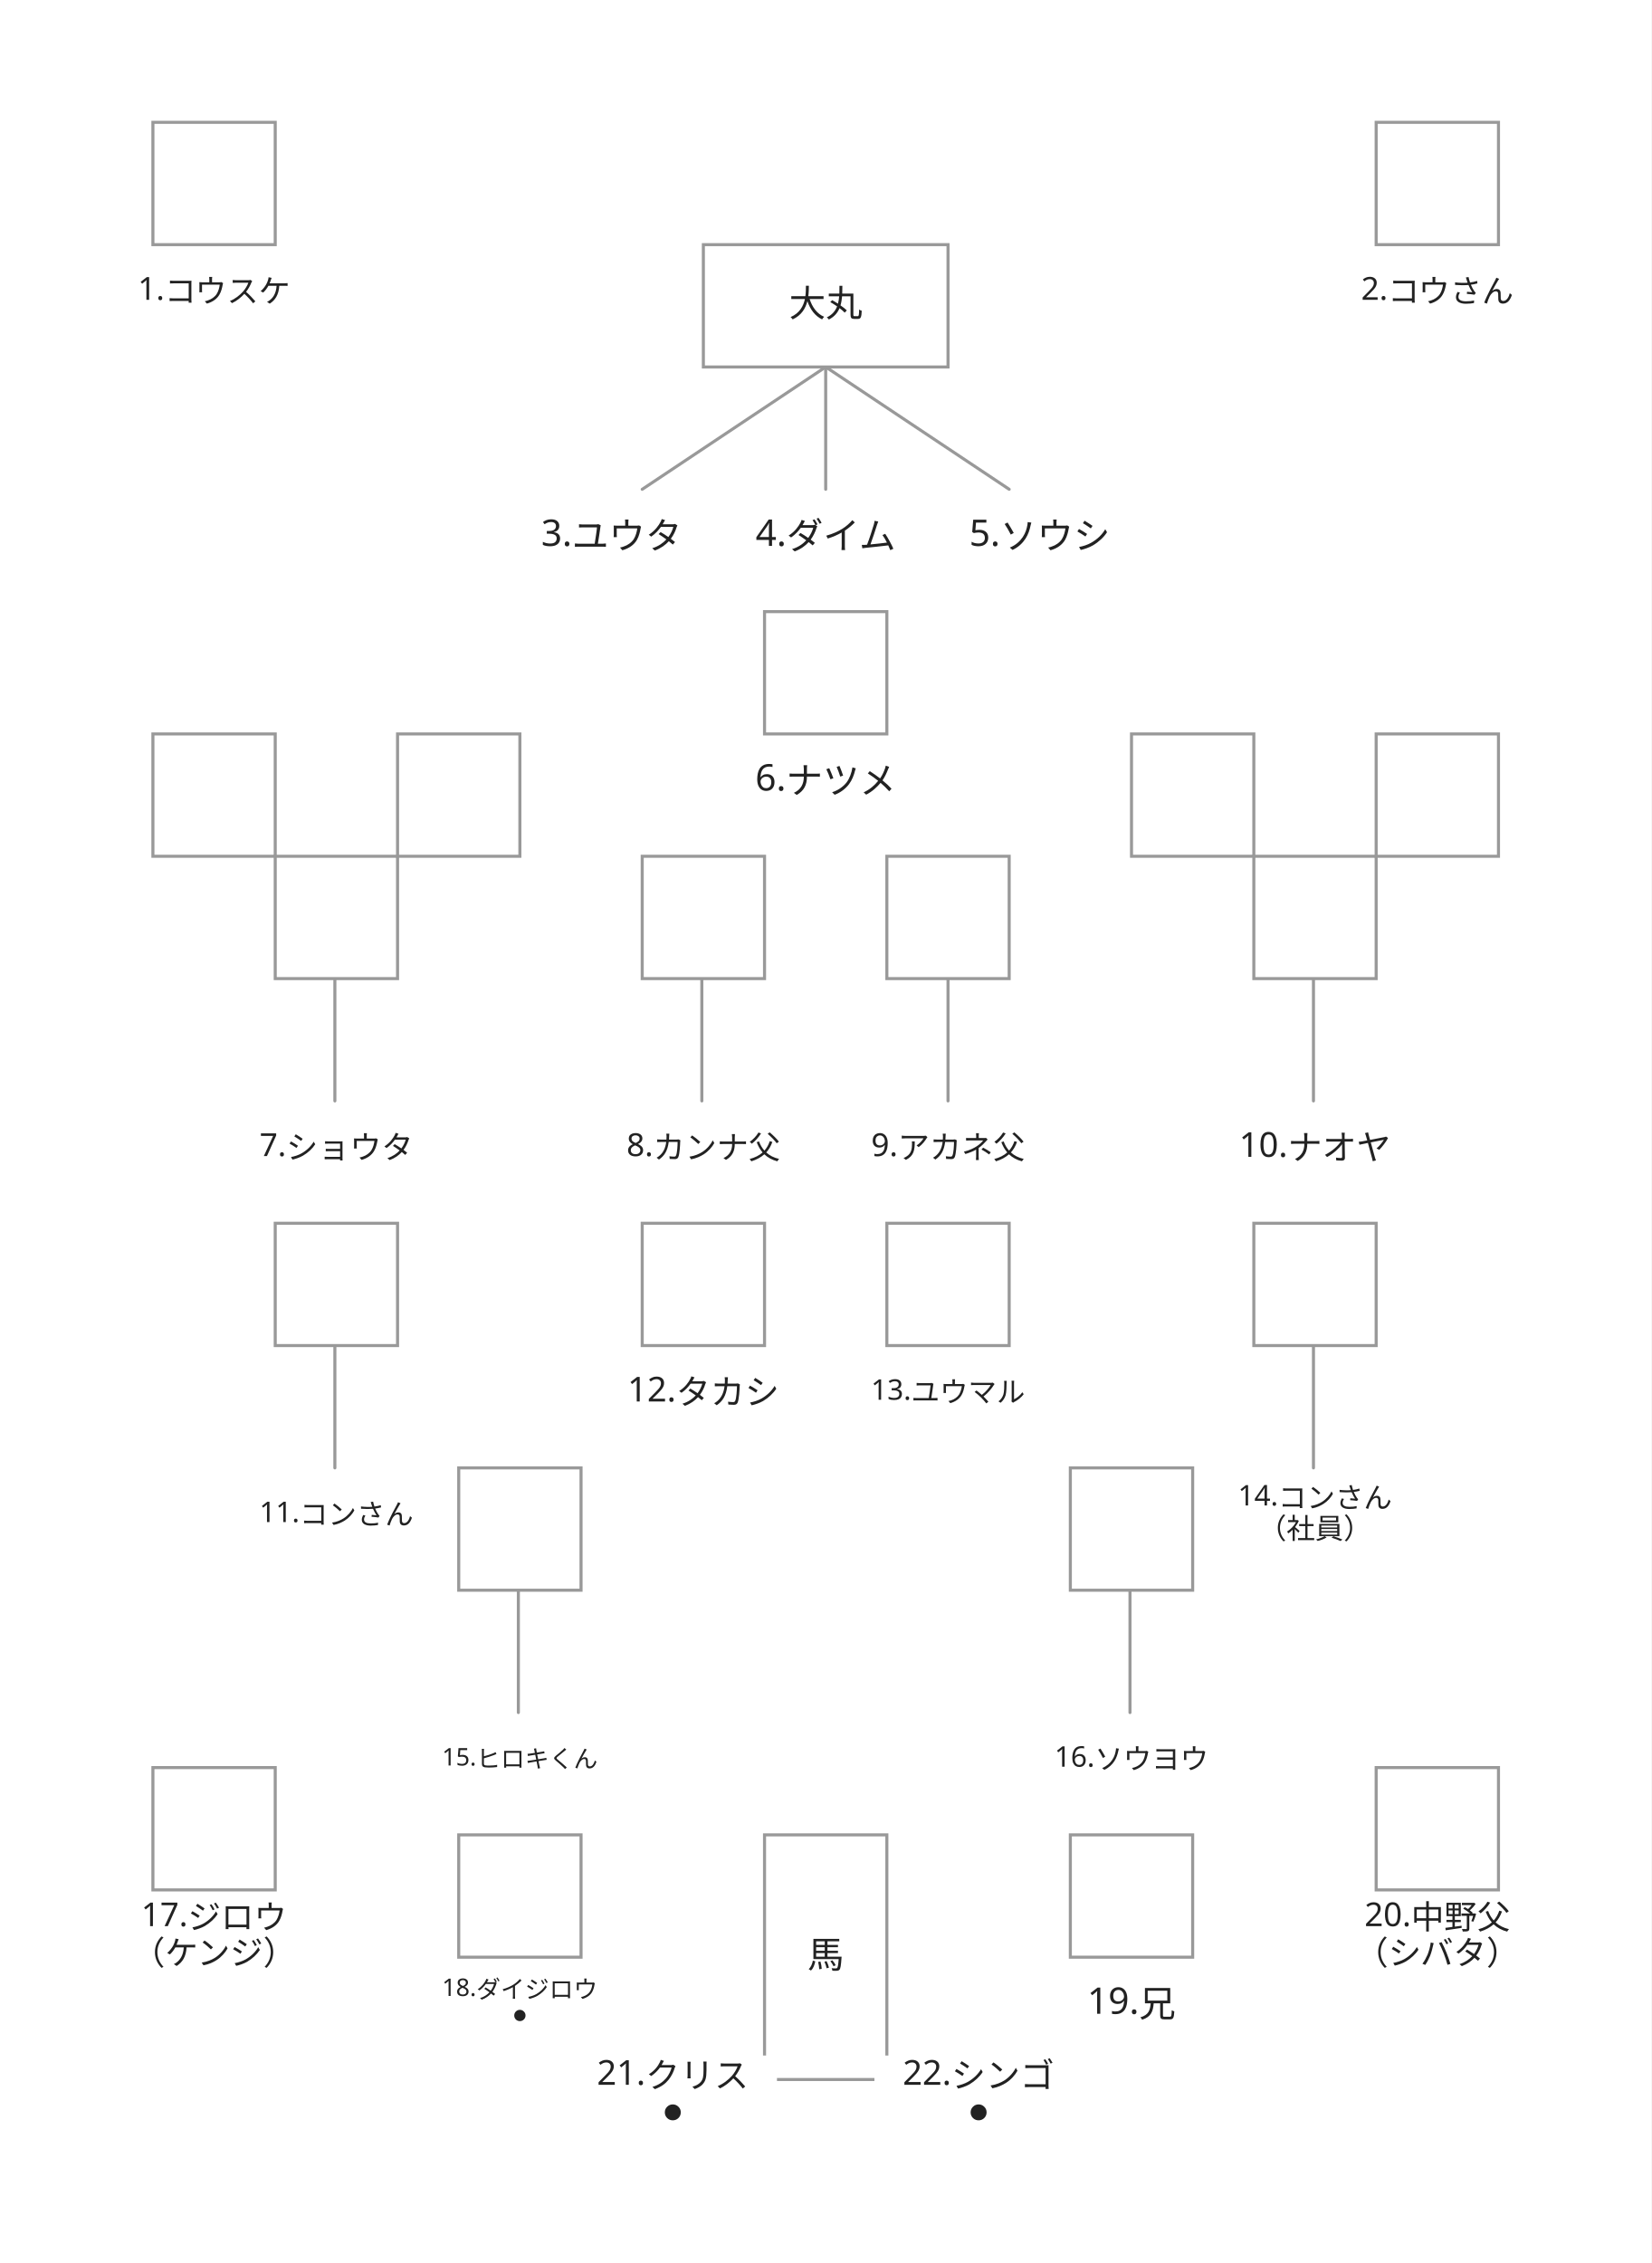
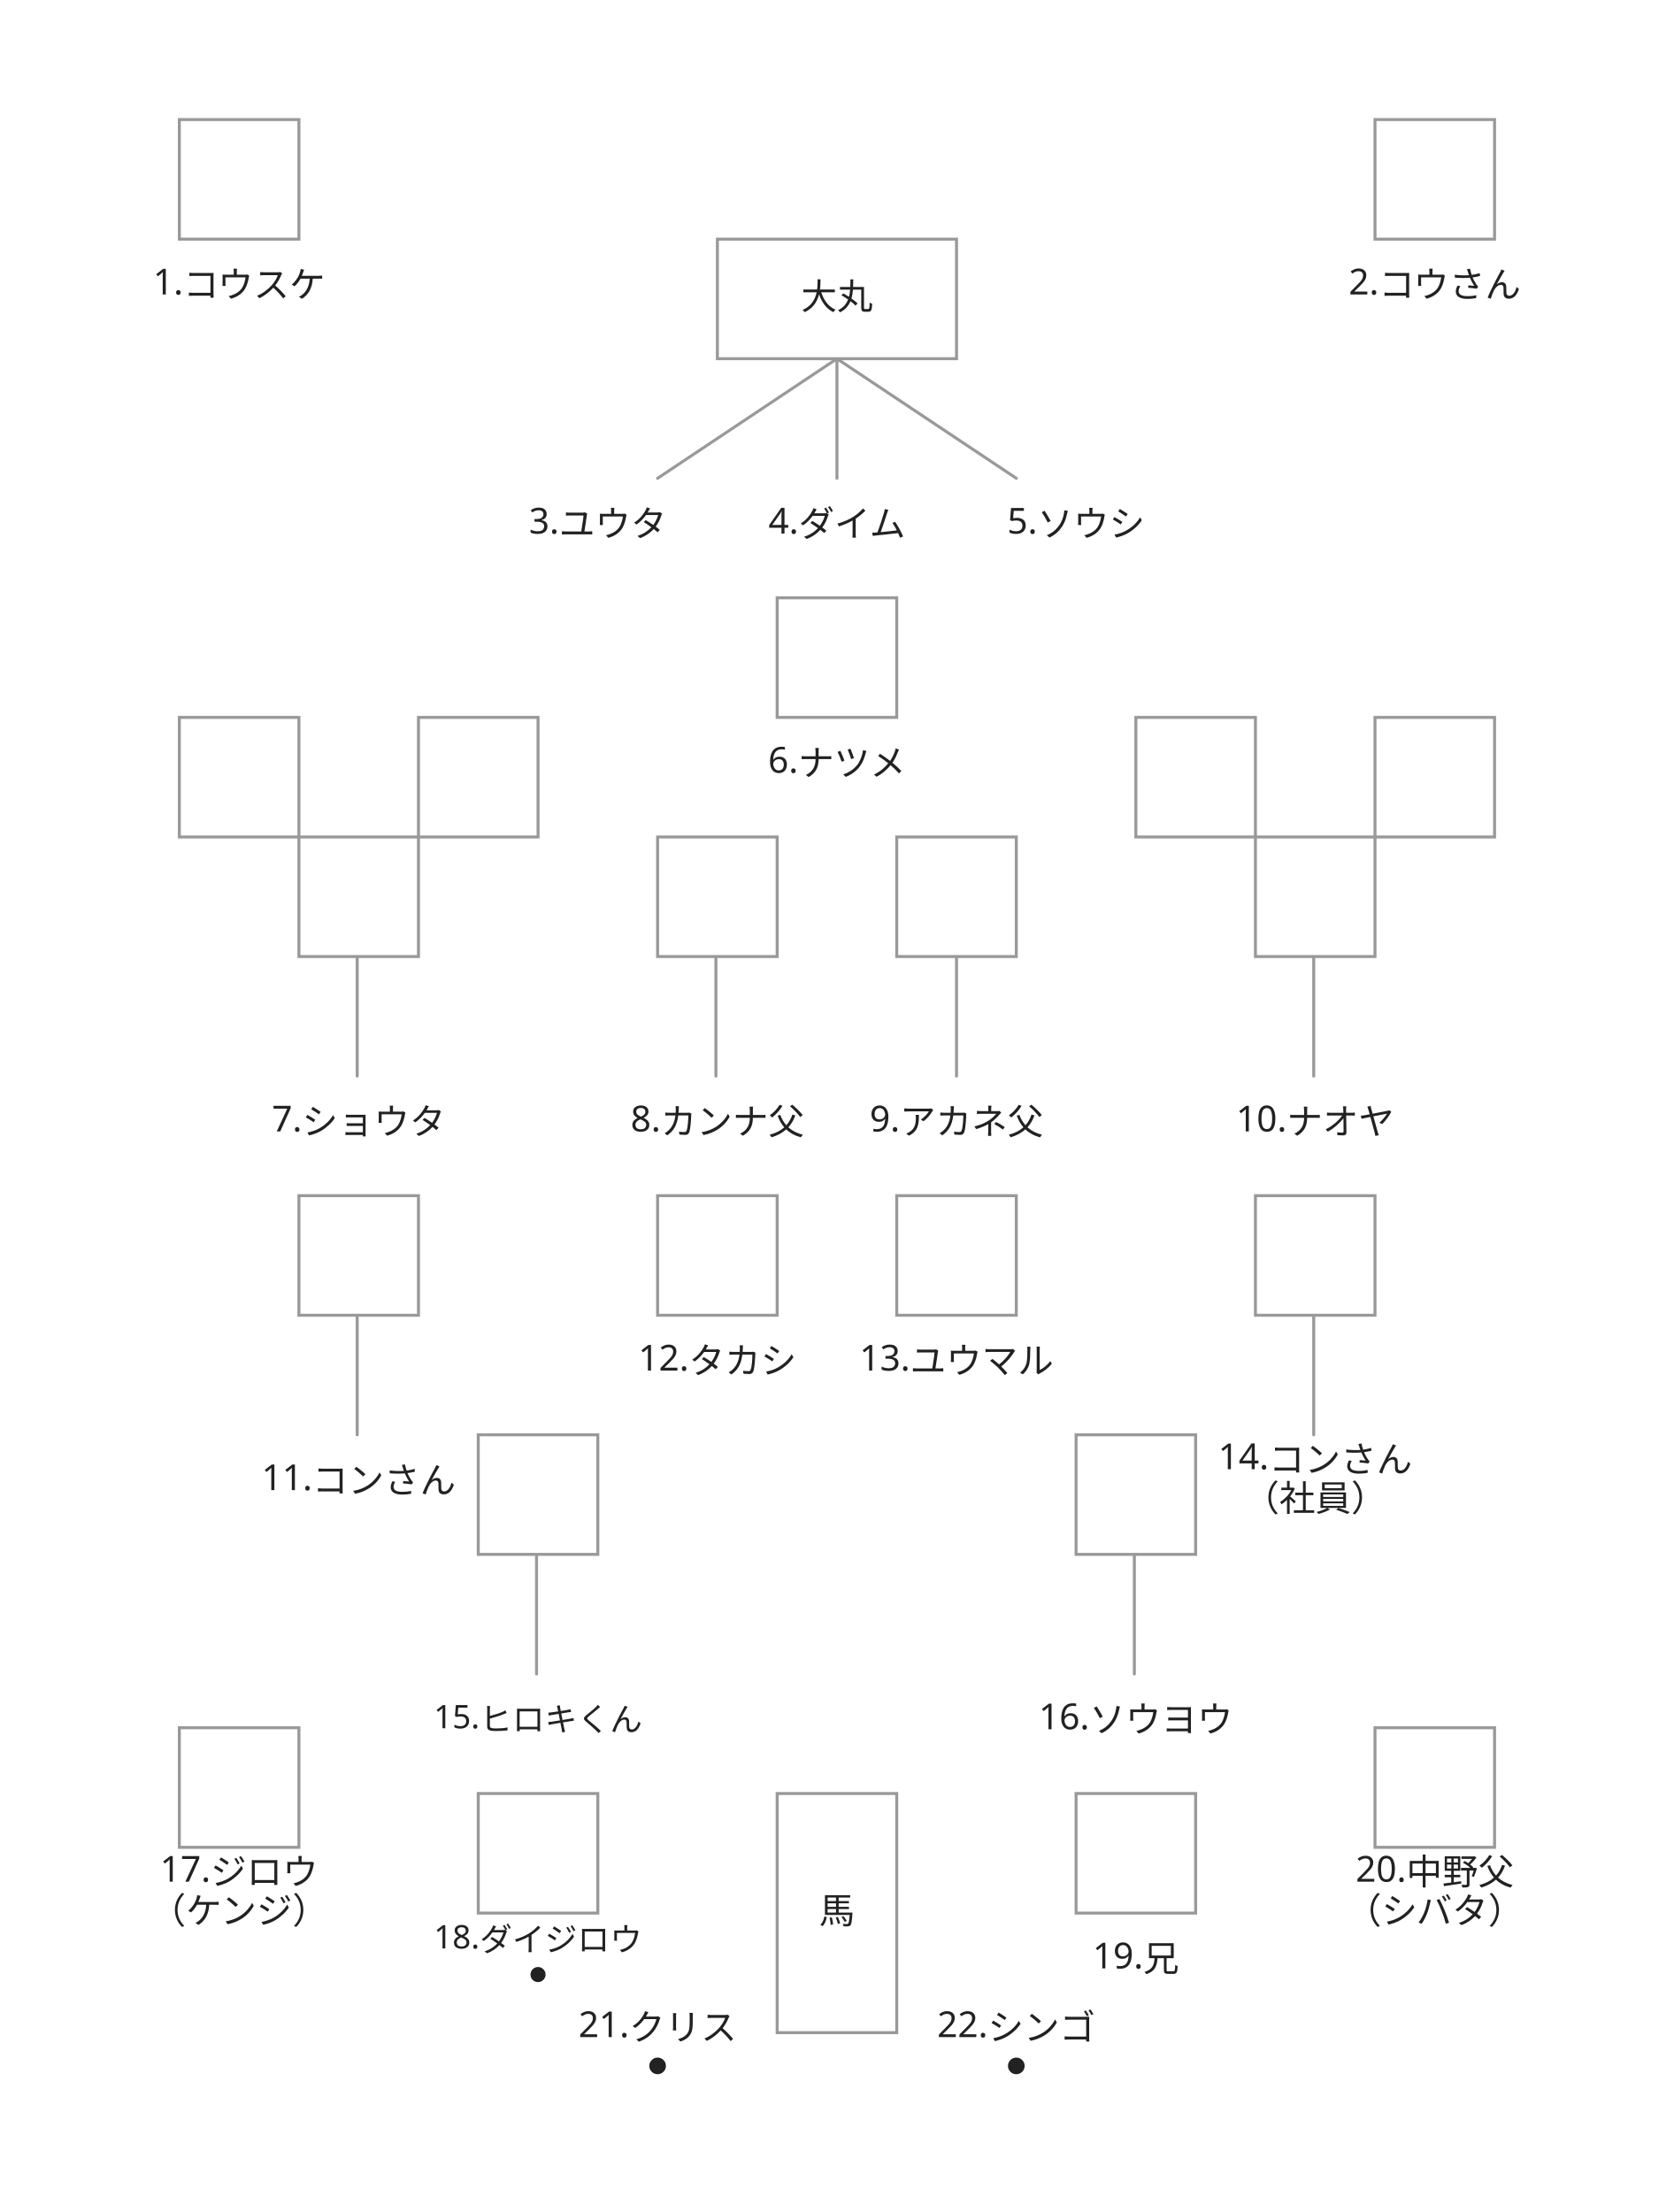
- <svg xmlns="http://www.w3.org/2000/svg" viewBox="30.0 -40.0 540.0 740.0" width="540" height="740" font-family="sans-serif">
-   <rect x="30.0" y="-40.0" width="540.0" height="740.0" fill="#ffffff" />
+ <svg xmlns="http://www.w3.org/2000/svg" viewBox="20.0 -40.0 560.0 740.0" width="560" height="740" font-family="sans-serif">
+   <rect x="20.0" y="-40.0" width="560.0" height="740.0" fill="#ffffff" />
  <defs>
    <marker id="arrow-blue" viewBox="0 0 10 10" refX="9" refY="5" markerWidth="7" markerHeight="7" orient="auto-start-reverse">
      <path d="M0,0 L10,5 L0,10 z" fill="#6c8ebf" />
    </marker>
    <marker id="arrow-green" viewBox="0 0 10 10" refX="9" refY="5" markerWidth="7" markerHeight="7" orient="auto-start-reverse">
      <path d="M0,0 L10,5 L0,10 z" fill="#82b366" />
    </marker>
  </defs>
  <path d="M 240.0,120.0 L 300.0,80.0" fill="none" stroke="#999999" stroke-width="1.0" stroke-linecap="round" stroke-linejoin="round" />
  <path d="M 300.0,120.0 L 300.0,80.0" fill="none" stroke="#999999" stroke-width="1.0" stroke-linecap="round" stroke-linejoin="round" />
  <path d="M 360.0,120.0 L 300.0,80.0" fill="none" stroke="#999999" stroke-width="1.0" stroke-linecap="round" stroke-linejoin="round" />
  <path d="M 259.5,320.0 L 259.5,280.0" fill="none" stroke="#999999" stroke-width="1.0" stroke-linecap="round" stroke-linejoin="round" />
  <path d="M 340.0,320.0 L 340.0,280.0" fill="none" stroke="#999999" stroke-width="1.0" stroke-linecap="round" stroke-linejoin="round" />
  <path d="M 139.5,320.0 L 139.5,280.0" fill="none" stroke="#999999" stroke-width="1.0" stroke-linecap="round" stroke-linejoin="round" />
  <path d="M 459.5,320.0 L 459.5,280.0" fill="none" stroke="#999999" stroke-width="1.0" stroke-linecap="round" stroke-linejoin="round" />
  <path d="M 139.5,440.0 L 139.5,400.0" fill="none" stroke="#999999" stroke-width="1.0" stroke-linecap="round" stroke-linejoin="round" />
  <path d="M 459.5,440.0 L 459.5,400.0" fill="none" stroke="#999999" stroke-width="1.0" stroke-linecap="round" stroke-linejoin="round" />
  <path d="M 199.5,520.0 L 199.5,480.0" fill="none" stroke="#999999" stroke-width="1.0" stroke-linecap="round" stroke-linejoin="round" />
  <path d="M 399.5,520.0 L 399.5,480.0" fill="none" stroke="#999999" stroke-width="1.0" stroke-linecap="round" stroke-linejoin="round" />
  <rect x="80.0" y="0.0" width="40.0" height="40.0" fill="#ffffff" stroke="#999999" stroke-width="1.0" />
  <rect x="80.0" y="200.0" width="40.0" height="40.0" fill="#ffffff" stroke="#999999" stroke-width="1.0" />
  <rect x="120.0" y="240.0" width="40.0" height="40.0" fill="#ffffff" stroke="#999999" stroke-width="1.0" />
  <rect x="160.0" y="200.0" width="40.0" height="40.0" fill="#ffffff" stroke="#999999" stroke-width="1.0" />
  <rect x="240.0" y="240.0" width="40.0" height="40.0" fill="#ffffff" stroke="#999999" stroke-width="1.0" />
  <rect x="320.0" y="240.0" width="40.0" height="40.0" fill="#ffffff" stroke="#999999" stroke-width="1.0" />
  <rect x="280.0" y="160.0" width="40.0" height="40.0" fill="#ffffff" stroke="#999999" stroke-width="1.0" />
  <rect x="260.0" y="40.0" width="80.0" height="40.0" fill="#ffffff" stroke="#999999" stroke-width="1.0" />
  <text x="300.0" y="63.5" font-size="12" text-anchor="middle" fill="#222222">大丸</text>
-   <rect x="199.5" y="128.3" width="61.0" height="13.2" fill="#ffffff" />
-   <text x="230.0" y="138.5" font-size="12" text-anchor="middle" fill="#222222">3.ユウタ</text>
+   <rect x="189.5" y="128.3" width="61.0" height="13.2" fill="#ffffff" />
+   <text x="220.0" y="138.5" font-size="12" text-anchor="middle" fill="#222222">3.ユウタ</text>
  <rect x="269.5" y="128.3" width="61.0" height="13.2" fill="#ffffff" />
  <text x="300.0" y="138.5" font-size="12" text-anchor="middle" fill="#222222">4.ダイム</text>
-   <rect x="339.5" y="128.3" width="61.0" height="13.2" fill="#ffffff" />
-   <text x="370.0" y="138.5" font-size="12" text-anchor="middle" fill="#222222">5.ソウシ</text>
-   <rect x="68.404" y="49.202" width="63.192" height="11.423" fill="#ffffff" />
-   <text x="100.0" y="58.029" font-size="10.385" text-anchor="middle" fill="#222222">1.コウスケ</text>
+   <rect x="349.5" y="128.3" width="61.0" height="13.2" fill="#ffffff" />
+   <text x="380.0" y="138.5" font-size="12" text-anchor="middle" fill="#222222">5.ソウシ</text>
+   <rect x="63.8" y="48.3" width="72.4" height="13.2" fill="#ffffff" />
+   <text x="100.0" y="58.5" font-size="12" text-anchor="middle" fill="#222222">1.コウスケ</text>
  <rect x="480.0" y="0.0" width="40.0" height="40.0" fill="#ffffff" stroke="#999999" stroke-width="1.0" />
-   <rect x="468.404" y="49.202" width="63.192" height="11.423" fill="#ffffff" />
-   <text x="500.0" y="58.029" font-size="10.385" text-anchor="middle" fill="#222222">2.コウさん</text>
+   <rect x="463.8" y="48.3" width="72.4" height="13.2" fill="#ffffff" />
+   <text x="500.0" y="58.5" font-size="12" text-anchor="middle" fill="#222222">2.コウさん</text>
  <rect x="269.5" y="208.3" width="61.0" height="13.2" fill="#ffffff" />
  <text x="300.0" y="218.5" font-size="12" text-anchor="middle" fill="#222222">6.ナツメ</text>
  <rect x="400.0" y="200.0" width="40.0" height="40.0" fill="#ffffff" stroke="#999999" stroke-width="1.0" />
  <rect x="440.0" y="240.0" width="40.0" height="40.0" fill="#ffffff" stroke="#999999" stroke-width="1.0" />
  <rect x="480.0" y="200.0" width="40.0" height="40.0" fill="#ffffff" stroke="#999999" stroke-width="1.0" />
-   <rect x="108.404" y="329.202" width="63.192" height="11.423" fill="#ffffff" />
-   <text x="140.0" y="338.029" font-size="10.385" text-anchor="middle" fill="#222222">7.ショウタ</text>
-   <rect x="228.404" y="329.202" width="63.192" height="11.423" fill="#ffffff" />
-   <text x="260.0" y="338.029" font-size="10.385" text-anchor="middle" fill="#222222">8.カンナ父</text>
-   <rect x="308.404" y="329.202" width="63.192" height="11.423" fill="#ffffff" />
-   <text x="340.0" y="338.029" font-size="10.385" text-anchor="middle" fill="#222222">9.アカネ父</text>
-   <rect x="425.938" y="328.719" width="68.125" height="12.375" fill="#ffffff" />
-   <text x="460.0" y="338.281" font-size="11.25" text-anchor="middle" fill="#222222">10.ナオヤ</text>
+   <rect x="103.8" y="328.3" width="72.4" height="13.2" fill="#ffffff" />
+   <text x="140.0" y="338.5" font-size="12" text-anchor="middle" fill="#222222">7.ショウタ</text>
+   <rect x="223.8" y="328.3" width="72.4" height="13.2" fill="#ffffff" />
+   <text x="260.0" y="338.5" font-size="12" text-anchor="middle" fill="#222222">8.カンナ父</text>
+   <rect x="303.8" y="328.3" width="72.4" height="13.2" fill="#ffffff" />
+   <text x="340.0" y="338.5" font-size="12" text-anchor="middle" fill="#222222">9.アカネ父</text>
+   <rect x="423.8" y="328.3" width="72.4" height="13.2" fill="#ffffff" />
+   <text x="460.0" y="338.5" font-size="12" text-anchor="middle" fill="#222222">10.ナオヤ</text>
  <rect x="120.0" y="360.0" width="40.0" height="40.0" fill="#ffffff" stroke="#999999" stroke-width="1.0" />
-   <rect x="107.043" y="449.802" width="65.914" height="10.241" fill="#ffffff" />
-   <text x="140.0" y="457.716" font-size="9.31" text-anchor="middle" fill="#222222">11.コンさん</text>
+   <rect x="98.1" y="448.3" width="83.8" height="13.2" fill="#ffffff" />
+   <text x="140.0" y="458.5" font-size="12" text-anchor="middle" fill="#222222">11.コンさん</text>
  <rect x="240.0" y="360.0" width="40.0" height="40.0" fill="#ffffff" stroke="#999999" stroke-width="1.0" />
-   <rect x="225.938" y="408.719" width="68.125" height="12.375" fill="#ffffff" />
-   <text x="260.0" y="418.281" font-size="11.25" text-anchor="middle" fill="#222222">12.タカシ</text>
+   <rect x="223.8" y="408.3" width="72.4" height="13.2" fill="#ffffff" />
+   <text x="260.0" y="418.5" font-size="12" text-anchor="middle" fill="#222222">12.タカシ</text>
  <rect x="320.0" y="360.0" width="40.0" height="40.0" fill="#ffffff" stroke="#999999" stroke-width="1.0" />
-   <rect x="307.043" y="409.802" width="65.914" height="10.241" fill="#ffffff" />
-   <text x="340.0" y="417.716" font-size="9.31" text-anchor="middle" fill="#222222">13.ユウマル</text>
+   <rect x="298.1" y="408.3" width="83.8" height="13.2" fill="#ffffff" />
+   <text x="340.0" y="418.5" font-size="12" text-anchor="middle" fill="#222222">13.ユウマル</text>
  <rect x="440.0" y="360.0" width="40.0" height="40.0" fill="#ffffff" stroke="#999999" stroke-width="1.0" />
-   <rect x="427.043" y="444.371" width="65.914" height="10.241" fill="#ffffff" />
-   <text x="460.0" y="452.284" font-size="9.31" text-anchor="middle" fill="#222222">14.コンさん</text>
-   <rect x="440.31" y="455.233" width="39.379" height="10.241" fill="#ffffff" />
-   <text x="460.0" y="463.147" font-size="9.31" text-anchor="middle" fill="#222222">（社員）</text>
+   <rect x="418.1" y="441.3" width="83.8" height="13.2" fill="#ffffff" />
+   <text x="460.0" y="451.5" font-size="12" text-anchor="middle" fill="#222222">14.コンさん</text>
+   <rect x="435.2" y="455.3" width="49.6" height="13.2" fill="#ffffff" />
+   <text x="460.0" y="465.5" font-size="12" text-anchor="middle" fill="#222222">（社員）</text>
  <rect x="180.0" y="440.0" width="40.0" height="40.0" fill="#ffffff" stroke="#999999" stroke-width="1.0" />
-   <rect x="167.824" y="530.566" width="64.353" height="8.735" fill="#ffffff" />
-   <text x="200.0" y="537.316" font-size="7.941" text-anchor="middle" fill="#222222">15.ヒロキくん</text>
+   <rect x="156.647" y="528.924" width="86.706" height="11.971" fill="#ffffff" />
+   <text x="200.0" y="538.174" font-size="10.882" text-anchor="middle" fill="#222222">15.ヒロキくん</text>
  <rect x="380.0" y="440.0" width="40.0" height="40.0" fill="#ffffff" stroke="#999999" stroke-width="1.0" />
-   <rect x="367.043" y="529.802" width="65.914" height="10.241" fill="#ffffff" />
-   <text x="400.0" y="537.716" font-size="9.31" text-anchor="middle" fill="#222222">16.ソウヨウ</text>
+   <rect x="358.1" y="528.3" width="83.8" height="13.2" fill="#ffffff" />
+   <text x="400.0" y="538.5" font-size="12" text-anchor="middle" fill="#222222">16.ソウヨウ</text>
  <rect x="180.0" y="560.0" width="40.0" height="40.0" fill="#ffffff" stroke="#999999" stroke-width="1.0" />
  <rect x="280.0" y="560.0" width="40.0" height="80.0" fill="#ffffff" stroke="#999999" stroke-width="1.0" />
  <text x="300.0" y="603.5" font-size="12" text-anchor="middle" fill="#222222">馬</text>
-   <rect x="167.824" y="605.934" width="64.353" height="8.735" fill="#ffffff" />
-   <text x="200.0" y="612.684" font-size="7.941" text-anchor="middle" fill="#222222">18.ダイジロウ</text>
-   <rect x="190.456" y="615.199" width="19.088" height="8.735" fill="#ffffff" />
-   <text x="200.0" y="621.949" font-size="7.941" text-anchor="middle" fill="#222222">⚫︎</text>
-   <rect x="215.938" y="632.156" width="68.125" height="12.375" fill="#ffffff" />
-   <text x="250.0" y="641.719" font-size="11.25" text-anchor="middle" fill="#222222">21.クリス</text>
-   <rect x="237.312" y="645.281" width="25.375" height="12.375" fill="#ffffff" />
-   <text x="250.0" y="654.844" font-size="11.25" text-anchor="middle" fill="#222222">⚫︎</text>
+   <rect x="156.647" y="602.576" width="86.706" height="11.971" fill="#ffffff" />
+   <text x="200.0" y="611.826" font-size="10.882" text-anchor="middle" fill="#222222">18.ダイジロウ</text>
+   <rect x="187.662" y="615.272" width="24.676" height="11.971" fill="#ffffff" />
+   <text x="200.0" y="624.522" font-size="10.882" text-anchor="middle" fill="#222222">⚫︎</text>
+   <rect x="203.8" y="631.3" width="72.4" height="13.2" fill="#ffffff" />
+   <text x="240.0" y="641.5" font-size="12" text-anchor="middle" fill="#222222">21.クリス</text>
+   <rect x="226.6" y="645.3" width="26.8" height="13.2" fill="#ffffff" />
+   <text x="240.0" y="655.5" font-size="12" text-anchor="middle" fill="#222222">⚫︎</text>
  <rect x="380.0" y="560.0" width="40.0" height="40.0" fill="#ffffff" stroke="#999999" stroke-width="1.0" />
  <rect x="375.2" y="608.3" width="49.6" height="13.2" fill="#ffffff" />
  <text x="400.0" y="618.5" font-size="12" text-anchor="middle" fill="#222222">19.兄</text>
-   <rect x="315.938" y="632.156" width="68.125" height="12.375" fill="#ffffff" />
-   <text x="350.0" y="641.719" font-size="11.25" text-anchor="middle" fill="#222222">22.シンゴ</text>
-   <rect x="337.312" y="645.281" width="25.375" height="12.375" fill="#ffffff" />
-   <text x="350.0" y="654.844" font-size="11.25" text-anchor="middle" fill="#222222">⚫︎</text>
+   <rect x="323.8" y="631.3" width="72.4" height="13.2" fill="#ffffff" />
+   <text x="360.0" y="641.5" font-size="12" text-anchor="middle" fill="#222222">22.シンゴ</text>
+   <rect x="346.6" y="645.3" width="26.8" height="13.2" fill="#ffffff" />
+   <text x="360.0" y="655.5" font-size="12" text-anchor="middle" fill="#222222">⚫︎</text>
  <rect x="80.0" y="538.0" width="40.0" height="40.0" fill="#ffffff" stroke="#999999" stroke-width="1.0" />
  <rect x="480.0" y="538.0" width="40.0" height="40.0" fill="#ffffff" stroke="#999999" stroke-width="1.0" />
-   <rect x="67.22" y="580.67" width="65.56" height="11.88" fill="#ffffff" />
-   <text x="100.0" y="589.85" font-size="10.8" text-anchor="middle" fill="#222222">17.ジロウ</text>
-   <rect x="72.35" y="593.27" width="55.3" height="11.88" fill="#ffffff" />
-   <text x="100.0" y="602.45" font-size="10.8" text-anchor="middle" fill="#222222">（ケンジ）</text>
-   <rect x="467.22" y="580.67" width="65.56" height="11.88" fill="#ffffff" />
-   <text x="500.0" y="589.85" font-size="10.8" text-anchor="middle" fill="#222222">20.中野父</text>
-   <rect x="472.35" y="593.27" width="55.3" height="11.88" fill="#ffffff" />
-   <text x="500.0" y="602.45" font-size="10.8" text-anchor="middle" fill="#222222">（シバタ）</text>
+   <rect x="63.8" y="579.3" width="72.4" height="13.2" fill="#ffffff" />
+   <text x="100.0" y="589.5" font-size="12" text-anchor="middle" fill="#222222">17.ジロウ</text>
+   <rect x="69.5" y="593.3" width="61.0" height="13.2" fill="#ffffff" />
+   <text x="100.0" y="603.5" font-size="12" text-anchor="middle" fill="#222222">（ケンジ）</text>
+   <rect x="463.8" y="579.3" width="72.4" height="13.2" fill="#ffffff" />
+   <text x="500.0" y="589.5" font-size="12" text-anchor="middle" fill="#222222">20.中野父</text>
+   <rect x="469.5" y="593.3" width="61.0" height="13.2" fill="#ffffff" />
+   <text x="500.0" y="603.5" font-size="12" text-anchor="middle" fill="#222222">（シバタ）</text>
</svg>
